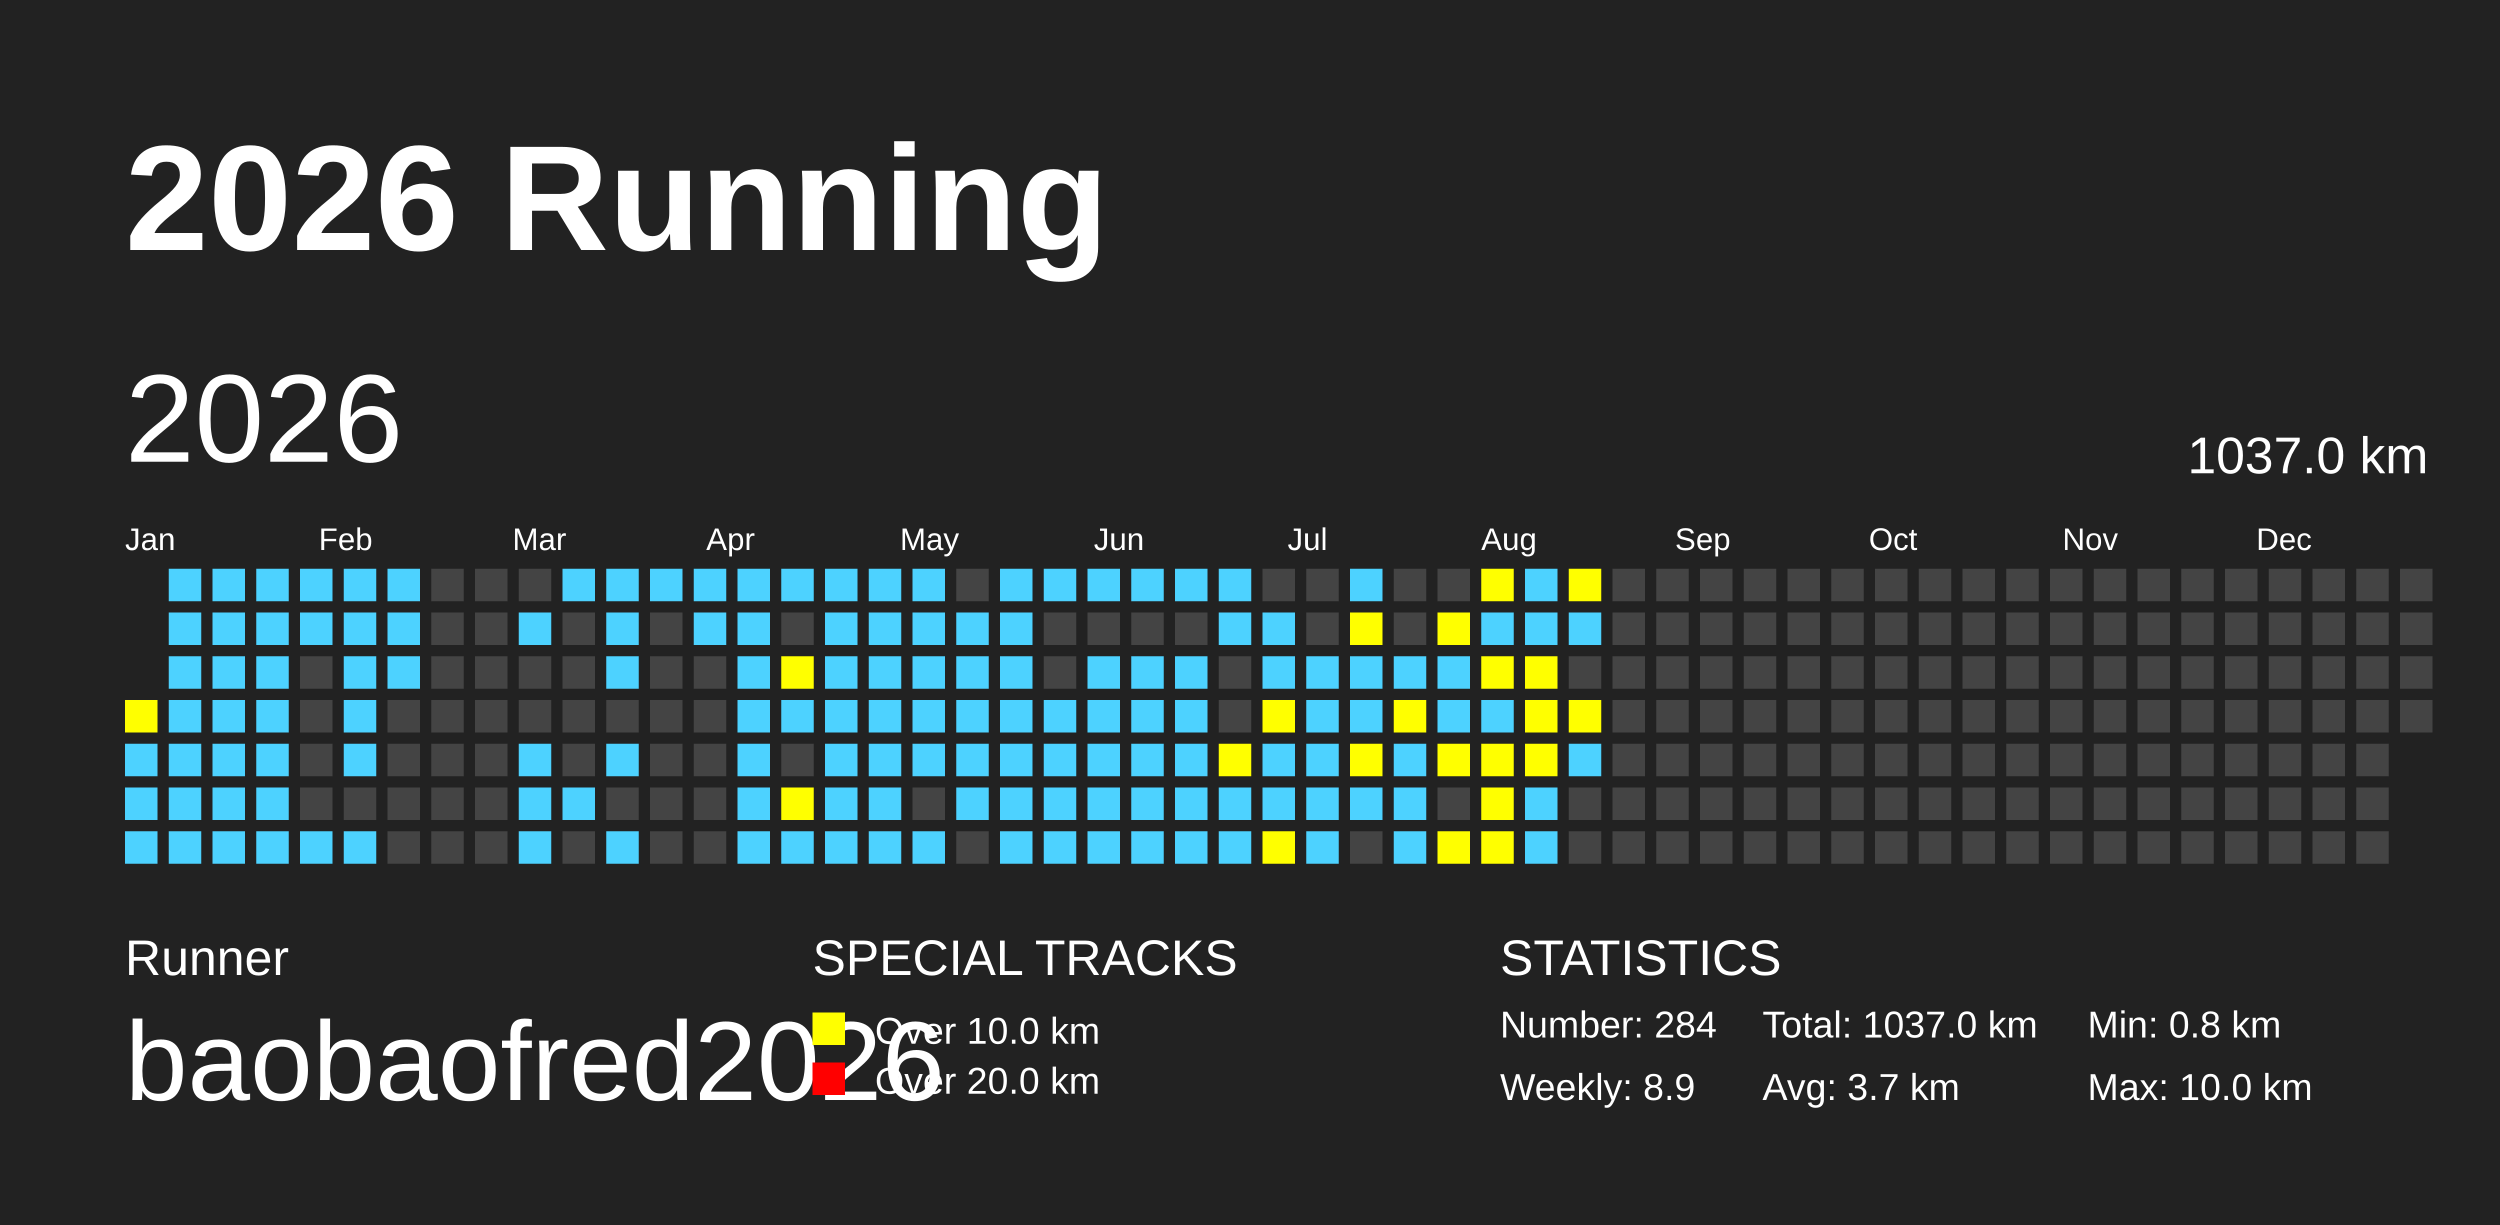
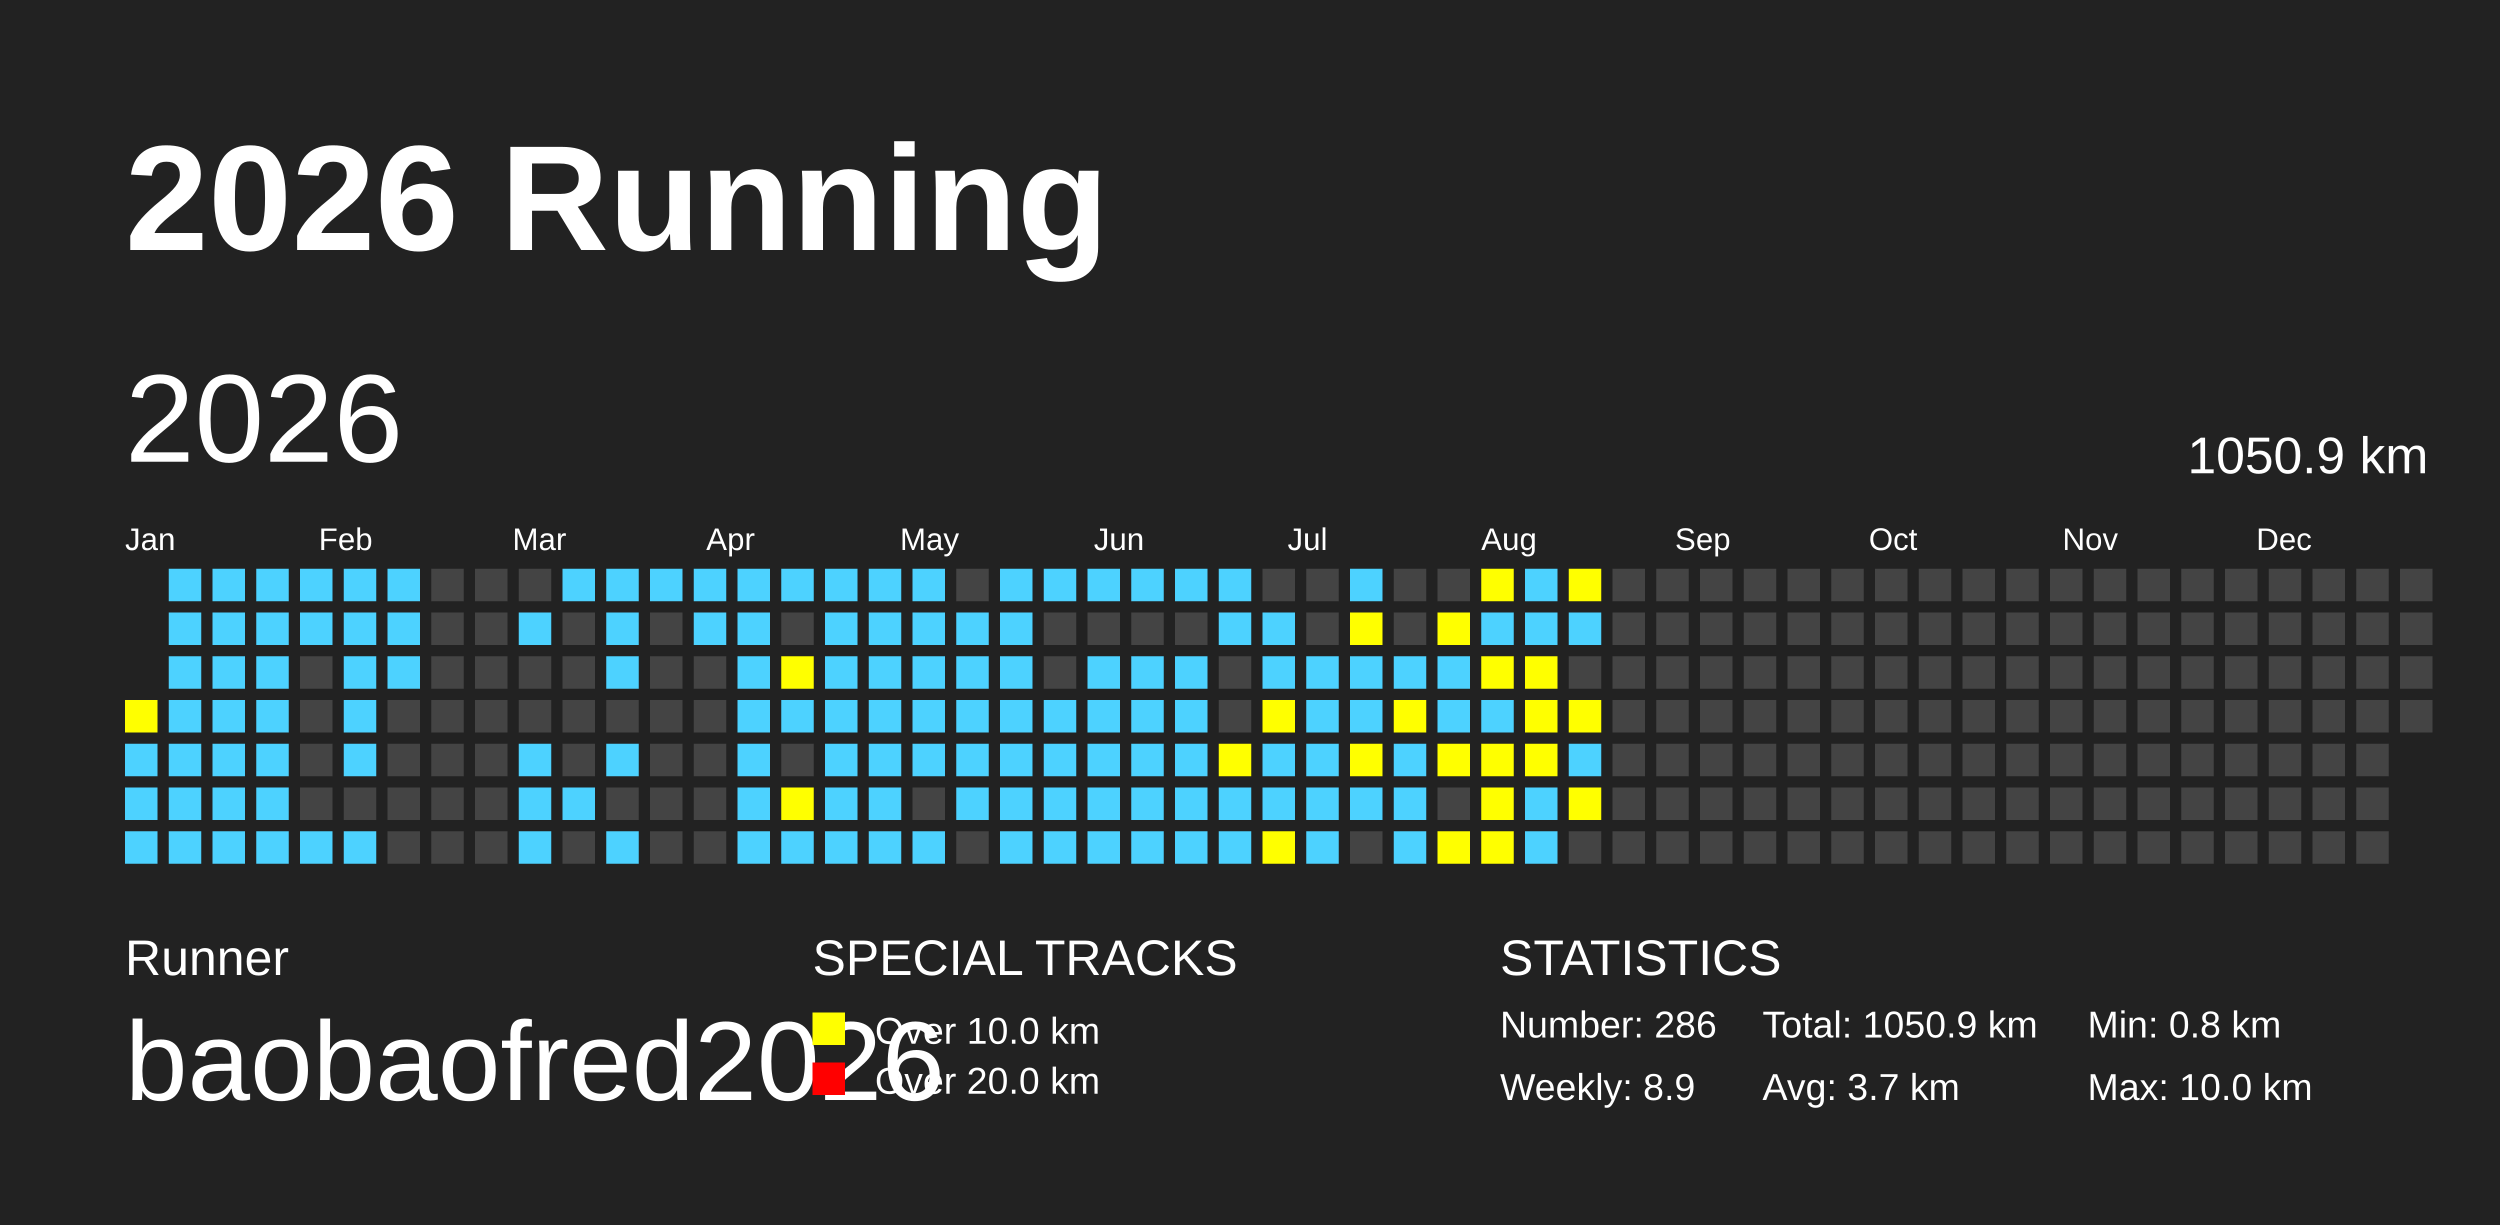
<svg xmlns="http://www.w3.org/2000/svg" baseProfile="full" height="98mm" version="1.1" viewBox="0,0,200,98" width="200mm">
  <defs />
  <rect fill="#222222" height="98" width="200" x="0" y="0" />
  <text fill="#FFFFFF" style="font-size:12px; font-family:Arial; font-weight:bold;" x="10" y="20">2026 Running</text>
  <text fill="#FFFFFF" style="font-size:4px; font-family:Arial" x="10" y="78">Runner</text>
  <text fill="#FFFFFF" style="font-size:9px; font-family:Arial" x="10" y="88">baobaofred2026</text>
  <text fill="#FFFFFF" style="font-size:4px; font-family:Arial" x="65" y="78">SPECIAL TRACKS</text>
  <rect fill="yellow" height="2.6" width="2.6" x="65" y="81" />
  <text fill="#FFFFFF" style="font-size:3px; font-family:Arial" x="70" y="83.5">Over 10.0 km</text>
  <rect fill="red" height="2.6" width="2.6" x="65" y="85" />
  <text fill="#FFFFFF" style="font-size:3px; font-family:Arial" x="70" y="87.5">Over 20.0 km</text>
  <text fill="#FFFFFF" style="font-size:4px; font-family:Arial" x="120" y="78">STATISTICS</text>
-   <text fill="#FFFFFF" style="font-size:3px; font-family:Arial" x="120" y="83">Number: 284</text>
+   <text fill="#FFFFFF" style="font-size:3px; font-family:Arial" x="120" y="83">Number: 286</text>
  <text fill="#FFFFFF" style="font-size:3px; font-family:Arial" x="120" y="88">Weekly: 8.9</text>
-   <text fill="#FFFFFF" style="font-size:3px; font-family:Arial" x="141" y="83">Total: 1037.0 km</text>
+   <text fill="#FFFFFF" style="font-size:3px; font-family:Arial" x="141" y="83">Total: 1050.9 km</text>
  <text fill="#FFFFFF" style="font-size:3px; font-family:Arial" x="141" y="88">Avg: 3.7 km</text>
  <text fill="#FFFFFF" style="font-size:3px; font-family:Arial" x="167" y="83">Min: 0.8 km</text>
  <text fill="#FFFFFF" style="font-size:3px; font-family:Arial" x="167" y="88">Max: 10.0 km</text>
  <text dominant-baseline="hanging" fill="#FFFFFF" style="font-size:10.0px; font-family:Arial;" x="10" y="30">2026</text>
-   <text dominant-baseline="hanging" fill="#FFFFFF" style="font-size:4.125px; font-family:Arial;" x="175" y="35">1037.0 km</text>
+   <text dominant-baseline="hanging" fill="#FFFFFF" style="font-size:4.125px; font-family:Arial;" x="175" y="35">1050.9 km</text>
  <text fill="#FFFFFF" style="font-size:2.5px; font-family:Arial" x="10.0" y="44">Jan</text>
  <text fill="#FFFFFF" style="font-size:2.5px; font-family:Arial" x="25.5" y="44">Feb</text>
  <text fill="#FFFFFF" style="font-size:2.5px; font-family:Arial" x="41.0" y="44">Mar</text>
  <text fill="#FFFFFF" style="font-size:2.5px; font-family:Arial" x="56.5" y="44">Apr</text>
  <text fill="#FFFFFF" style="font-size:2.5px; font-family:Arial" x="72.0" y="44">May</text>
  <text fill="#FFFFFF" style="font-size:2.5px; font-family:Arial" x="87.5" y="44">Jun</text>
  <text fill="#FFFFFF" style="font-size:2.5px; font-family:Arial" x="103.0" y="44">Jul</text>
  <text fill="#FFFFFF" style="font-size:2.5px; font-family:Arial" x="118.5" y="44">Aug</text>
  <text fill="#FFFFFF" style="font-size:2.5px; font-family:Arial" x="134.0" y="44">Sep</text>
  <text fill="#FFFFFF" style="font-size:2.5px; font-family:Arial" x="149.5" y="44">Oct</text>
  <text fill="#FFFFFF" style="font-size:2.5px; font-family:Arial" x="165.0" y="44">Nov</text>
  <text fill="#FFFFFF" style="font-size:2.5px; font-family:Arial" x="180.5" y="44">Dec</text>
  <rect fill="yellow" height="2.6" width="2.6" x="10.0" y="56.0" />
  <rect fill="#4DD2FF" height="2.6" width="2.6" x="10.0" y="59.5" />
  <rect fill="#4DD2FF" height="2.6" width="2.6" x="10.0" y="63.0" />
  <rect fill="#4DD2FF" height="2.6" width="2.6" x="10.0" y="66.5" />
  <rect fill="#4DD2FF" height="2.6" width="2.6" x="13.5" y="45.5" />
  <rect fill="#4DD2FF" height="2.6" width="2.6" x="13.5" y="49.0" />
  <rect fill="#4DD2FF" height="2.6" width="2.6" x="13.5" y="52.5" />
  <rect fill="#4DD2FF" height="2.6" width="2.6" x="13.5" y="56.0" />
  <rect fill="#4DD2FF" height="2.6" width="2.6" x="13.5" y="59.5" />
  <rect fill="#4DD2FF" height="2.6" width="2.6" x="13.5" y="63.0" />
  <rect fill="#4DD2FF" height="2.6" width="2.6" x="13.5" y="66.5" />
  <rect fill="#4DD2FF" height="2.6" width="2.6" x="17.0" y="45.5" />
  <rect fill="#4DD2FF" height="2.6" width="2.6" x="17.0" y="49.0" />
  <rect fill="#4DD2FF" height="2.6" width="2.6" x="17.0" y="52.5" />
  <rect fill="#4DD2FF" height="2.6" width="2.6" x="17.0" y="56.0" />
  <rect fill="#4DD2FF" height="2.6" width="2.6" x="17.0" y="59.5" />
  <rect fill="#4DD2FF" height="2.6" width="2.6" x="17.0" y="63.0" />
  <rect fill="#4DD2FF" height="2.6" width="2.6" x="17.0" y="66.5" />
  <rect fill="#4DD2FF" height="2.6" width="2.6" x="20.5" y="45.5" />
  <rect fill="#4DD2FF" height="2.6" width="2.6" x="20.5" y="49.0" />
  <rect fill="#4DD2FF" height="2.6" width="2.6" x="20.5" y="52.5" />
  <rect fill="#4DD2FF" height="2.6" width="2.6" x="20.5" y="56.0" />
  <rect fill="#4DD2FF" height="2.6" width="2.6" x="20.5" y="59.5" />
  <rect fill="#4DD2FF" height="2.6" width="2.6" x="20.5" y="63.0" />
  <rect fill="#4DD2FF" height="2.6" width="2.6" x="20.5" y="66.5" />
  <rect fill="#4DD2FF" height="2.6" width="2.6" x="24.0" y="45.5" />
  <rect fill="#4DD2FF" height="2.6" width="2.6" x="24.0" y="49.0" />
  <rect fill="#444444" height="2.6" width="2.6" x="24.0" y="52.5" />
  <rect fill="#444444" height="2.6" width="2.6" x="24.0" y="56.0" />
  <rect fill="#444444" height="2.6" width="2.6" x="24.0" y="59.5" />
  <rect fill="#444444" height="2.6" width="2.6" x="24.0" y="63.0" />
  <rect fill="#4DD2FF" height="2.6" width="2.6" x="24.0" y="66.5" />
  <rect fill="#4DD2FF" height="2.6" width="2.6" x="27.5" y="45.5" />
  <rect fill="#4DD2FF" height="2.6" width="2.6" x="27.5" y="49.0" />
  <rect fill="#4DD2FF" height="2.6" width="2.6" x="27.5" y="52.5" />
  <rect fill="#4DD2FF" height="2.6" width="2.6" x="27.5" y="56.0" />
  <rect fill="#4DD2FF" height="2.6" width="2.6" x="27.5" y="59.5" />
  <rect fill="#444444" height="2.6" width="2.6" x="27.5" y="63.0" />
  <rect fill="#4DD2FF" height="2.6" width="2.6" x="27.5" y="66.5" />
  <rect fill="#4DD2FF" height="2.6" width="2.6" x="31.0" y="45.5" />
  <rect fill="#4DD2FF" height="2.6" width="2.6" x="31.0" y="49.0" />
  <rect fill="#4DD2FF" height="2.6" width="2.6" x="31.0" y="52.5" />
  <rect fill="#444444" height="2.6" width="2.6" x="31.0" y="56.0" />
  <rect fill="#444444" height="2.6" width="2.6" x="31.0" y="59.5" />
  <rect fill="#444444" height="2.6" width="2.6" x="31.0" y="63.0" />
  <rect fill="#444444" height="2.6" width="2.6" x="31.0" y="66.5" />
  <rect fill="#444444" height="2.6" width="2.6" x="34.5" y="45.5" />
  <rect fill="#444444" height="2.6" width="2.6" x="34.5" y="49.0" />
  <rect fill="#444444" height="2.6" width="2.6" x="34.5" y="52.5" />
  <rect fill="#444444" height="2.6" width="2.6" x="34.5" y="56.0" />
  <rect fill="#444444" height="2.6" width="2.6" x="34.5" y="59.5" />
  <rect fill="#444444" height="2.6" width="2.6" x="34.5" y="63.0" />
  <rect fill="#444444" height="2.6" width="2.6" x="34.5" y="66.5" />
  <rect fill="#444444" height="2.6" width="2.6" x="38.0" y="45.5" />
  <rect fill="#444444" height="2.6" width="2.6" x="38.0" y="49.0" />
  <rect fill="#444444" height="2.6" width="2.6" x="38.0" y="52.5" />
  <rect fill="#444444" height="2.6" width="2.6" x="38.0" y="56.0" />
  <rect fill="#444444" height="2.6" width="2.6" x="38.0" y="59.5" />
  <rect fill="#444444" height="2.6" width="2.6" x="38.0" y="63.0" />
  <rect fill="#444444" height="2.6" width="2.6" x="38.0" y="66.5" />
  <rect fill="#444444" height="2.6" width="2.6" x="41.5" y="45.5" />
  <rect fill="#4DD2FF" height="2.6" width="2.6" x="41.5" y="49.0" />
  <rect fill="#444444" height="2.6" width="2.6" x="41.5" y="52.5" />
  <rect fill="#444444" height="2.6" width="2.6" x="41.5" y="56.0" />
  <rect fill="#4DD2FF" height="2.6" width="2.6" x="41.5" y="59.5" />
  <rect fill="#4DD2FF" height="2.6" width="2.6" x="41.5" y="63.0" />
  <rect fill="#4DD2FF" height="2.6" width="2.6" x="41.5" y="66.5" />
  <rect fill="#4DD2FF" height="2.6" width="2.6" x="45.0" y="45.5" />
  <rect fill="#444444" height="2.6" width="2.6" x="45.0" y="49.0" />
  <rect fill="#444444" height="2.6" width="2.6" x="45.0" y="52.5" />
  <rect fill="#444444" height="2.6" width="2.6" x="45.0" y="56.0" />
  <rect fill="#444444" height="2.6" width="2.6" x="45.0" y="59.5" />
  <rect fill="#4DD2FF" height="2.6" width="2.6" x="45.0" y="63.0" />
  <rect fill="#444444" height="2.6" width="2.6" x="45.0" y="66.5" />
  <rect fill="#4DD2FF" height="2.6" width="2.6" x="48.5" y="45.5" />
  <rect fill="#4DD2FF" height="2.6" width="2.6" x="48.5" y="49.0" />
  <rect fill="#4DD2FF" height="2.6" width="2.6" x="48.5" y="52.5" />
  <rect fill="#444444" height="2.6" width="2.6" x="48.5" y="56.0" />
  <rect fill="#4DD2FF" height="2.6" width="2.6" x="48.5" y="59.5" />
  <rect fill="#444444" height="2.6" width="2.6" x="48.5" y="63.0" />
  <rect fill="#4DD2FF" height="2.6" width="2.6" x="48.5" y="66.5" />
  <rect fill="#4DD2FF" height="2.6" width="2.6" x="52.0" y="45.5" />
  <rect fill="#444444" height="2.6" width="2.6" x="52.0" y="49.0" />
  <rect fill="#444444" height="2.6" width="2.6" x="52.0" y="52.5" />
  <rect fill="#444444" height="2.6" width="2.6" x="52.0" y="56.0" />
  <rect fill="#444444" height="2.6" width="2.6" x="52.0" y="59.5" />
  <rect fill="#444444" height="2.6" width="2.6" x="52.0" y="63.0" />
  <rect fill="#444444" height="2.6" width="2.6" x="52.0" y="66.5" />
  <rect fill="#4DD2FF" height="2.6" width="2.6" x="55.5" y="45.5" />
  <rect fill="#4DD2FF" height="2.6" width="2.6" x="55.5" y="49.0" />
  <rect fill="#444444" height="2.6" width="2.6" x="55.5" y="52.5" />
  <rect fill="#444444" height="2.6" width="2.6" x="55.5" y="56.0" />
  <rect fill="#444444" height="2.6" width="2.6" x="55.5" y="59.5" />
  <rect fill="#444444" height="2.6" width="2.6" x="55.5" y="63.0" />
  <rect fill="#444444" height="2.6" width="2.6" x="55.5" y="66.5" />
  <rect fill="#4DD2FF" height="2.6" width="2.6" x="59.0" y="45.5" />
  <rect fill="#4DD2FF" height="2.6" width="2.6" x="59.0" y="49.0" />
  <rect fill="#4DD2FF" height="2.6" width="2.6" x="59.0" y="52.5" />
  <rect fill="#4DD2FF" height="2.6" width="2.6" x="59.0" y="56.0" />
  <rect fill="#4DD2FF" height="2.6" width="2.6" x="59.0" y="59.5" />
  <rect fill="#4DD2FF" height="2.6" width="2.6" x="59.0" y="63.0" />
  <rect fill="#4DD2FF" height="2.6" width="2.6" x="59.0" y="66.5" />
  <rect fill="#4DD2FF" height="2.6" width="2.6" x="62.5" y="45.5" />
  <rect fill="#444444" height="2.6" width="2.6" x="62.5" y="49.0" />
  <rect fill="yellow" height="2.6" width="2.6" x="62.5" y="52.5" />
  <rect fill="#4DD2FF" height="2.6" width="2.6" x="62.5" y="56.0" />
  <rect fill="#444444" height="2.6" width="2.6" x="62.5" y="59.5" />
  <rect fill="yellow" height="2.6" width="2.6" x="62.5" y="63.0" />
  <rect fill="#4DD2FF" height="2.6" width="2.6" x="62.5" y="66.5" />
  <rect fill="#4DD2FF" height="2.6" width="2.6" x="66.0" y="45.5" />
  <rect fill="#4DD2FF" height="2.6" width="2.6" x="66.0" y="49.0" />
  <rect fill="#4DD2FF" height="2.6" width="2.6" x="66.0" y="52.5" />
  <rect fill="#4DD2FF" height="2.6" width="2.6" x="66.0" y="56.0" />
  <rect fill="#4DD2FF" height="2.6" width="2.6" x="66.0" y="59.5" />
  <rect fill="#4DD2FF" height="2.6" width="2.6" x="66.0" y="63.0" />
  <rect fill="#4DD2FF" height="2.6" width="2.6" x="66.0" y="66.5" />
  <rect fill="#4DD2FF" height="2.6" width="2.6" x="69.5" y="45.5" />
  <rect fill="#4DD2FF" height="2.6" width="2.6" x="69.5" y="49.0" />
  <rect fill="#4DD2FF" height="2.6" width="2.6" x="69.5" y="52.5" />
  <rect fill="#4DD2FF" height="2.6" width="2.6" x="69.5" y="56.0" />
  <rect fill="#4DD2FF" height="2.6" width="2.6" x="69.5" y="59.5" />
  <rect fill="#4DD2FF" height="2.6" width="2.6" x="69.5" y="63.0" />
  <rect fill="#4DD2FF" height="2.6" width="2.6" x="69.5" y="66.5" />
  <rect fill="#4DD2FF" height="2.6" width="2.6" x="73.0" y="45.5" />
  <rect fill="#4DD2FF" height="2.6" width="2.6" x="73.0" y="49.0" />
  <rect fill="#4DD2FF" height="2.6" width="2.6" x="73.0" y="52.5" />
  <rect fill="#4DD2FF" height="2.6" width="2.6" x="73.0" y="56.0" />
  <rect fill="#4DD2FF" height="2.6" width="2.6" x="73.0" y="59.5" />
  <rect fill="#444444" height="2.6" width="2.6" x="73.0" y="63.0" />
  <rect fill="#4DD2FF" height="2.6" width="2.6" x="73.0" y="66.5" />
  <rect fill="#444444" height="2.6" width="2.6" x="76.5" y="45.5" />
  <rect fill="#4DD2FF" height="2.6" width="2.6" x="76.5" y="49.0" />
  <rect fill="#4DD2FF" height="2.6" width="2.6" x="76.5" y="52.5" />
  <rect fill="#4DD2FF" height="2.6" width="2.6" x="76.5" y="56.0" />
  <rect fill="#4DD2FF" height="2.6" width="2.6" x="76.5" y="59.5" />
  <rect fill="#4DD2FF" height="2.6" width="2.6" x="76.5" y="63.0" />
  <rect fill="#444444" height="2.6" width="2.6" x="76.5" y="66.5" />
  <rect fill="#4DD2FF" height="2.6" width="2.6" x="80.0" y="45.5" />
  <rect fill="#4DD2FF" height="2.6" width="2.6" x="80.0" y="49.0" />
  <rect fill="#4DD2FF" height="2.6" width="2.6" x="80.0" y="52.5" />
  <rect fill="#4DD2FF" height="2.6" width="2.6" x="80.0" y="56.0" />
  <rect fill="#4DD2FF" height="2.6" width="2.6" x="80.0" y="59.5" />
  <rect fill="#4DD2FF" height="2.6" width="2.6" x="80.0" y="63.0" />
  <rect fill="#4DD2FF" height="2.6" width="2.6" x="80.0" y="66.5" />
  <rect fill="#4DD2FF" height="2.6" width="2.6" x="83.5" y="45.5" />
  <rect fill="#444444" height="2.6" width="2.6" x="83.5" y="49.0" />
  <rect fill="#444444" height="2.6" width="2.6" x="83.5" y="52.5" />
  <rect fill="#4DD2FF" height="2.6" width="2.6" x="83.5" y="56.0" />
  <rect fill="#4DD2FF" height="2.6" width="2.6" x="83.5" y="59.5" />
  <rect fill="#4DD2FF" height="2.6" width="2.6" x="83.5" y="63.0" />
  <rect fill="#4DD2FF" height="2.6" width="2.6" x="83.5" y="66.5" />
  <rect fill="#4DD2FF" height="2.6" width="2.6" x="87.0" y="45.5" />
  <rect fill="#444444" height="2.6" width="2.6" x="87.0" y="49.0" />
  <rect fill="#4DD2FF" height="2.6" width="2.6" x="87.0" y="52.5" />
  <rect fill="#4DD2FF" height="2.6" width="2.6" x="87.0" y="56.0" />
  <rect fill="#4DD2FF" height="2.6" width="2.6" x="87.0" y="59.5" />
  <rect fill="#4DD2FF" height="2.6" width="2.6" x="87.0" y="63.0" />
  <rect fill="#4DD2FF" height="2.6" width="2.6" x="87.0" y="66.5" />
  <rect fill="#4DD2FF" height="2.6" width="2.6" x="90.5" y="45.5" />
  <rect fill="#444444" height="2.6" width="2.6" x="90.5" y="49.0" />
  <rect fill="#4DD2FF" height="2.6" width="2.6" x="90.5" y="52.5" />
  <rect fill="#4DD2FF" height="2.6" width="2.6" x="90.5" y="56.0" />
  <rect fill="#4DD2FF" height="2.6" width="2.6" x="90.5" y="59.5" />
  <rect fill="#4DD2FF" height="2.6" width="2.6" x="90.5" y="63.0" />
  <rect fill="#4DD2FF" height="2.6" width="2.6" x="90.5" y="66.5" />
  <rect fill="#4DD2FF" height="2.6" width="2.6" x="94.0" y="45.5" />
  <rect fill="#444444" height="2.6" width="2.6" x="94.0" y="49.0" />
  <rect fill="#4DD2FF" height="2.6" width="2.6" x="94.0" y="52.5" />
  <rect fill="#4DD2FF" height="2.6" width="2.6" x="94.0" y="56.0" />
  <rect fill="#4DD2FF" height="2.6" width="2.6" x="94.0" y="59.5" />
  <rect fill="#4DD2FF" height="2.6" width="2.6" x="94.0" y="63.0" />
  <rect fill="#4DD2FF" height="2.6" width="2.6" x="94.0" y="66.5" />
  <rect fill="#4DD2FF" height="2.6" width="2.6" x="97.5" y="45.5" />
  <rect fill="#4DD2FF" height="2.6" width="2.6" x="97.5" y="49.0" />
  <rect fill="#444444" height="2.6" width="2.6" x="97.5" y="52.5" />
  <rect fill="#444444" height="2.6" width="2.6" x="97.5" y="56.0" />
  <rect fill="yellow" height="2.6" width="2.6" x="97.5" y="59.5" />
  <rect fill="#4DD2FF" height="2.6" width="2.6" x="97.5" y="63.0" />
  <rect fill="#4DD2FF" height="2.6" width="2.6" x="97.5" y="66.5" />
  <rect fill="#444444" height="2.6" width="2.6" x="101.0" y="45.5" />
  <rect fill="#4DD2FF" height="2.6" width="2.6" x="101.0" y="49.0" />
  <rect fill="#4DD2FF" height="2.6" width="2.6" x="101.0" y="52.5" />
  <rect fill="yellow" height="2.6" width="2.6" x="101.0" y="56.0" />
  <rect fill="#4DD2FF" height="2.6" width="2.6" x="101.0" y="59.5" />
  <rect fill="#4DD2FF" height="2.6" width="2.6" x="101.0" y="63.0" />
  <rect fill="yellow" height="2.6" width="2.6" x="101.0" y="66.5" />
  <rect fill="#444444" height="2.6" width="2.6" x="104.5" y="45.5" />
  <rect fill="#444444" height="2.6" width="2.6" x="104.5" y="49.0" />
  <rect fill="#4DD2FF" height="2.6" width="2.6" x="104.5" y="52.5" />
  <rect fill="#4DD2FF" height="2.6" width="2.6" x="104.5" y="56.0" />
  <rect fill="#4DD2FF" height="2.6" width="2.6" x="104.5" y="59.5" />
  <rect fill="#4DD2FF" height="2.6" width="2.6" x="104.5" y="63.0" />
  <rect fill="#4DD2FF" height="2.6" width="2.6" x="104.5" y="66.5" />
  <rect fill="#4DD2FF" height="2.6" width="2.6" x="108.0" y="45.5" />
  <rect fill="yellow" height="2.6" width="2.6" x="108.0" y="49.0" />
  <rect fill="#4DD2FF" height="2.6" width="2.6" x="108.0" y="52.5" />
  <rect fill="#4DD2FF" height="2.6" width="2.6" x="108.0" y="56.0" />
  <rect fill="yellow" height="2.6" width="2.6" x="108.0" y="59.5" />
  <rect fill="#4DD2FF" height="2.6" width="2.6" x="108.0" y="63.0" />
  <rect fill="#444444" height="2.6" width="2.6" x="108.0" y="66.5" />
  <rect fill="#444444" height="2.6" width="2.6" x="111.5" y="45.5" />
  <rect fill="#444444" height="2.6" width="2.6" x="111.5" y="49.0" />
  <rect fill="#4DD2FF" height="2.6" width="2.6" x="111.5" y="52.5" />
  <rect fill="yellow" height="2.6" width="2.6" x="111.5" y="56.0" />
  <rect fill="#4DD2FF" height="2.6" width="2.6" x="111.5" y="59.5" />
  <rect fill="#4DD2FF" height="2.6" width="2.6" x="111.5" y="63.0" />
  <rect fill="#4DD2FF" height="2.6" width="2.6" x="111.5" y="66.5" />
  <rect fill="#444444" height="2.6" width="2.6" x="115.0" y="45.5" />
  <rect fill="yellow" height="2.6" width="2.6" x="115.0" y="49.0" />
  <rect fill="#4DD2FF" height="2.6" width="2.6" x="115.0" y="52.5" />
  <rect fill="#4DD2FF" height="2.6" width="2.6" x="115.0" y="56.0" />
  <rect fill="yellow" height="2.6" width="2.6" x="115.0" y="59.5" />
  <rect fill="#444444" height="2.6" width="2.6" x="115.0" y="63.0" />
  <rect fill="yellow" height="2.6" width="2.6" x="115.0" y="66.5" />
  <rect fill="yellow" height="2.6" width="2.6" x="118.5" y="45.5" />
  <rect fill="#4DD2FF" height="2.6" width="2.6" x="118.5" y="49.0" />
  <rect fill="yellow" height="2.6" width="2.6" x="118.5" y="52.5" />
  <rect fill="#4DD2FF" height="2.6" width="2.6" x="118.5" y="56.0" />
  <rect fill="yellow" height="2.6" width="2.6" x="118.5" y="59.5" />
  <rect fill="yellow" height="2.6" width="2.6" x="118.5" y="63.0" />
  <rect fill="yellow" height="2.6" width="2.6" x="118.5" y="66.5" />
  <rect fill="#4DD2FF" height="2.6" width="2.6" x="122.0" y="45.5" />
  <rect fill="#4DD2FF" height="2.6" width="2.6" x="122.0" y="49.0" />
  <rect fill="yellow" height="2.6" width="2.6" x="122.0" y="52.5" />
  <rect fill="yellow" height="2.6" width="2.6" x="122.0" y="56.0" />
  <rect fill="yellow" height="2.6" width="2.6" x="122.0" y="59.5" />
  <rect fill="#4DD2FF" height="2.6" width="2.6" x="122.0" y="63.0" />
  <rect fill="#4DD2FF" height="2.6" width="2.6" x="122.0" y="66.5" />
  <rect fill="yellow" height="2.6" width="2.6" x="125.5" y="45.5" />
  <rect fill="#4DD2FF" height="2.6" width="2.6" x="125.5" y="49.0" />
  <rect fill="#444444" height="2.6" width="2.6" x="125.5" y="52.5" />
  <rect fill="yellow" height="2.6" width="2.6" x="125.5" y="56.0" />
  <rect fill="#4DD2FF" height="2.6" width="2.6" x="125.5" y="59.5" />
-   <rect fill="#444444" height="2.6" width="2.6" x="125.5" y="63.0" />
+   <rect fill="yellow" height="2.6" width="2.6" x="125.5" y="63.0" />
  <rect fill="#444444" height="2.6" width="2.6" x="125.5" y="66.5" />
  <rect fill="#444444" height="2.6" width="2.6" x="129.0" y="45.5" />
  <rect fill="#444444" height="2.6" width="2.6" x="129.0" y="49.0" />
  <rect fill="#444444" height="2.6" width="2.6" x="129.0" y="52.5" />
  <rect fill="#444444" height="2.6" width="2.6" x="129.0" y="56.0" />
  <rect fill="#444444" height="2.6" width="2.6" x="129.0" y="59.5" />
  <rect fill="#444444" height="2.6" width="2.6" x="129.0" y="63.0" />
  <rect fill="#444444" height="2.6" width="2.6" x="129.0" y="66.5" />
  <rect fill="#444444" height="2.6" width="2.6" x="132.5" y="45.5" />
  <rect fill="#444444" height="2.6" width="2.6" x="132.5" y="49.0" />
  <rect fill="#444444" height="2.6" width="2.6" x="132.5" y="52.5" />
  <rect fill="#444444" height="2.6" width="2.6" x="132.5" y="56.0" />
  <rect fill="#444444" height="2.6" width="2.6" x="132.5" y="59.5" />
  <rect fill="#444444" height="2.6" width="2.6" x="132.5" y="63.0" />
  <rect fill="#444444" height="2.6" width="2.6" x="132.5" y="66.5" />
  <rect fill="#444444" height="2.6" width="2.6" x="136.0" y="45.5" />
  <rect fill="#444444" height="2.6" width="2.6" x="136.0" y="49.0" />
  <rect fill="#444444" height="2.6" width="2.6" x="136.0" y="52.5" />
  <rect fill="#444444" height="2.6" width="2.6" x="136.0" y="56.0" />
  <rect fill="#444444" height="2.6" width="2.6" x="136.0" y="59.5" />
  <rect fill="#444444" height="2.6" width="2.6" x="136.0" y="63.0" />
  <rect fill="#444444" height="2.6" width="2.6" x="136.0" y="66.5" />
  <rect fill="#444444" height="2.6" width="2.6" x="139.5" y="45.5" />
  <rect fill="#444444" height="2.6" width="2.6" x="139.5" y="49.0" />
  <rect fill="#444444" height="2.6" width="2.6" x="139.5" y="52.5" />
  <rect fill="#444444" height="2.6" width="2.6" x="139.5" y="56.0" />
  <rect fill="#444444" height="2.6" width="2.6" x="139.5" y="59.5" />
  <rect fill="#444444" height="2.6" width="2.6" x="139.5" y="63.0" />
  <rect fill="#444444" height="2.6" width="2.6" x="139.5" y="66.5" />
  <rect fill="#444444" height="2.6" width="2.6" x="143.0" y="45.5" />
  <rect fill="#444444" height="2.6" width="2.6" x="143.0" y="49.0" />
  <rect fill="#444444" height="2.6" width="2.6" x="143.0" y="52.5" />
  <rect fill="#444444" height="2.6" width="2.6" x="143.0" y="56.0" />
  <rect fill="#444444" height="2.6" width="2.6" x="143.0" y="59.5" />
  <rect fill="#444444" height="2.6" width="2.6" x="143.0" y="63.0" />
  <rect fill="#444444" height="2.6" width="2.6" x="143.0" y="66.5" />
  <rect fill="#444444" height="2.6" width="2.6" x="146.5" y="45.5" />
  <rect fill="#444444" height="2.6" width="2.6" x="146.5" y="49.0" />
  <rect fill="#444444" height="2.6" width="2.6" x="146.5" y="52.5" />
  <rect fill="#444444" height="2.6" width="2.6" x="146.5" y="56.0" />
  <rect fill="#444444" height="2.6" width="2.6" x="146.5" y="59.5" />
  <rect fill="#444444" height="2.6" width="2.6" x="146.5" y="63.0" />
  <rect fill="#444444" height="2.6" width="2.6" x="146.5" y="66.5" />
  <rect fill="#444444" height="2.6" width="2.6" x="150.0" y="45.5" />
  <rect fill="#444444" height="2.6" width="2.6" x="150.0" y="49.0" />
  <rect fill="#444444" height="2.6" width="2.6" x="150.0" y="52.5" />
  <rect fill="#444444" height="2.6" width="2.6" x="150.0" y="56.0" />
  <rect fill="#444444" height="2.6" width="2.6" x="150.0" y="59.5" />
  <rect fill="#444444" height="2.6" width="2.6" x="150.0" y="63.0" />
  <rect fill="#444444" height="2.6" width="2.6" x="150.0" y="66.5" />
  <rect fill="#444444" height="2.6" width="2.6" x="153.5" y="45.5" />
  <rect fill="#444444" height="2.6" width="2.6" x="153.5" y="49.0" />
  <rect fill="#444444" height="2.6" width="2.6" x="153.5" y="52.5" />
  <rect fill="#444444" height="2.6" width="2.6" x="153.5" y="56.0" />
  <rect fill="#444444" height="2.6" width="2.6" x="153.5" y="59.5" />
  <rect fill="#444444" height="2.6" width="2.6" x="153.5" y="63.0" />
  <rect fill="#444444" height="2.6" width="2.6" x="153.5" y="66.5" />
  <rect fill="#444444" height="2.6" width="2.6" x="157.0" y="45.5" />
  <rect fill="#444444" height="2.6" width="2.6" x="157.0" y="49.0" />
  <rect fill="#444444" height="2.6" width="2.6" x="157.0" y="52.5" />
  <rect fill="#444444" height="2.6" width="2.6" x="157.0" y="56.0" />
  <rect fill="#444444" height="2.6" width="2.6" x="157.0" y="59.5" />
  <rect fill="#444444" height="2.6" width="2.6" x="157.0" y="63.0" />
  <rect fill="#444444" height="2.6" width="2.6" x="157.0" y="66.5" />
  <rect fill="#444444" height="2.6" width="2.6" x="160.5" y="45.5" />
  <rect fill="#444444" height="2.6" width="2.6" x="160.5" y="49.0" />
  <rect fill="#444444" height="2.6" width="2.6" x="160.5" y="52.5" />
  <rect fill="#444444" height="2.6" width="2.6" x="160.5" y="56.0" />
  <rect fill="#444444" height="2.6" width="2.6" x="160.5" y="59.5" />
  <rect fill="#444444" height="2.6" width="2.6" x="160.5" y="63.0" />
  <rect fill="#444444" height="2.6" width="2.6" x="160.5" y="66.5" />
  <rect fill="#444444" height="2.6" width="2.6" x="164.0" y="45.5" />
  <rect fill="#444444" height="2.6" width="2.6" x="164.0" y="49.0" />
  <rect fill="#444444" height="2.6" width="2.6" x="164.0" y="52.5" />
  <rect fill="#444444" height="2.6" width="2.6" x="164.0" y="56.0" />
  <rect fill="#444444" height="2.6" width="2.6" x="164.0" y="59.5" />
  <rect fill="#444444" height="2.6" width="2.6" x="164.0" y="63.0" />
  <rect fill="#444444" height="2.6" width="2.6" x="164.0" y="66.5" />
  <rect fill="#444444" height="2.6" width="2.6" x="167.5" y="45.5" />
  <rect fill="#444444" height="2.6" width="2.6" x="167.5" y="49.0" />
  <rect fill="#444444" height="2.6" width="2.6" x="167.5" y="52.5" />
  <rect fill="#444444" height="2.6" width="2.6" x="167.5" y="56.0" />
  <rect fill="#444444" height="2.6" width="2.6" x="167.5" y="59.5" />
  <rect fill="#444444" height="2.6" width="2.6" x="167.5" y="63.0" />
  <rect fill="#444444" height="2.6" width="2.6" x="167.5" y="66.5" />
  <rect fill="#444444" height="2.6" width="2.6" x="171.0" y="45.5" />
  <rect fill="#444444" height="2.6" width="2.6" x="171.0" y="49.0" />
  <rect fill="#444444" height="2.6" width="2.6" x="171.0" y="52.5" />
  <rect fill="#444444" height="2.6" width="2.6" x="171.0" y="56.0" />
  <rect fill="#444444" height="2.6" width="2.6" x="171.0" y="59.5" />
  <rect fill="#444444" height="2.6" width="2.6" x="171.0" y="63.0" />
  <rect fill="#444444" height="2.6" width="2.6" x="171.0" y="66.5" />
  <rect fill="#444444" height="2.6" width="2.6" x="174.5" y="45.5" />
  <rect fill="#444444" height="2.6" width="2.6" x="174.5" y="49.0" />
  <rect fill="#444444" height="2.6" width="2.6" x="174.5" y="52.5" />
  <rect fill="#444444" height="2.6" width="2.6" x="174.5" y="56.0" />
  <rect fill="#444444" height="2.6" width="2.6" x="174.5" y="59.5" />
  <rect fill="#444444" height="2.6" width="2.6" x="174.5" y="63.0" />
  <rect fill="#444444" height="2.6" width="2.6" x="174.5" y="66.5" />
  <rect fill="#444444" height="2.6" width="2.6" x="178.0" y="45.5" />
  <rect fill="#444444" height="2.6" width="2.6" x="178.0" y="49.0" />
  <rect fill="#444444" height="2.6" width="2.6" x="178.0" y="52.5" />
  <rect fill="#444444" height="2.6" width="2.6" x="178.0" y="56.0" />
  <rect fill="#444444" height="2.6" width="2.6" x="178.0" y="59.5" />
  <rect fill="#444444" height="2.6" width="2.6" x="178.0" y="63.0" />
  <rect fill="#444444" height="2.6" width="2.6" x="178.0" y="66.5" />
  <rect fill="#444444" height="2.6" width="2.6" x="181.5" y="45.5" />
  <rect fill="#444444" height="2.6" width="2.6" x="181.5" y="49.0" />
  <rect fill="#444444" height="2.6" width="2.6" x="181.5" y="52.5" />
  <rect fill="#444444" height="2.6" width="2.6" x="181.5" y="56.0" />
  <rect fill="#444444" height="2.6" width="2.6" x="181.5" y="59.5" />
  <rect fill="#444444" height="2.6" width="2.6" x="181.5" y="63.0" />
  <rect fill="#444444" height="2.6" width="2.6" x="181.5" y="66.5" />
  <rect fill="#444444" height="2.6" width="2.6" x="185.0" y="45.5" />
  <rect fill="#444444" height="2.6" width="2.6" x="185.0" y="49.0" />
  <rect fill="#444444" height="2.6" width="2.6" x="185.0" y="52.5" />
  <rect fill="#444444" height="2.6" width="2.6" x="185.0" y="56.0" />
  <rect fill="#444444" height="2.6" width="2.6" x="185.0" y="59.5" />
  <rect fill="#444444" height="2.6" width="2.6" x="185.0" y="63.0" />
  <rect fill="#444444" height="2.6" width="2.6" x="185.0" y="66.5" />
  <rect fill="#444444" height="2.6" width="2.6" x="188.5" y="45.5" />
  <rect fill="#444444" height="2.6" width="2.6" x="188.5" y="49.0" />
  <rect fill="#444444" height="2.6" width="2.6" x="188.5" y="52.5" />
  <rect fill="#444444" height="2.6" width="2.6" x="188.5" y="56.0" />
  <rect fill="#444444" height="2.6" width="2.6" x="188.5" y="59.5" />
  <rect fill="#444444" height="2.6" width="2.6" x="188.5" y="63.0" />
  <rect fill="#444444" height="2.6" width="2.6" x="188.5" y="66.5" />
  <rect fill="#444444" height="2.6" width="2.6" x="192.0" y="45.5" />
  <rect fill="#444444" height="2.6" width="2.6" x="192.0" y="49.0" />
  <rect fill="#444444" height="2.6" width="2.6" x="192.0" y="52.5" />
  <rect fill="#444444" height="2.6" width="2.6" x="192.0" y="56.0" />
</svg>
